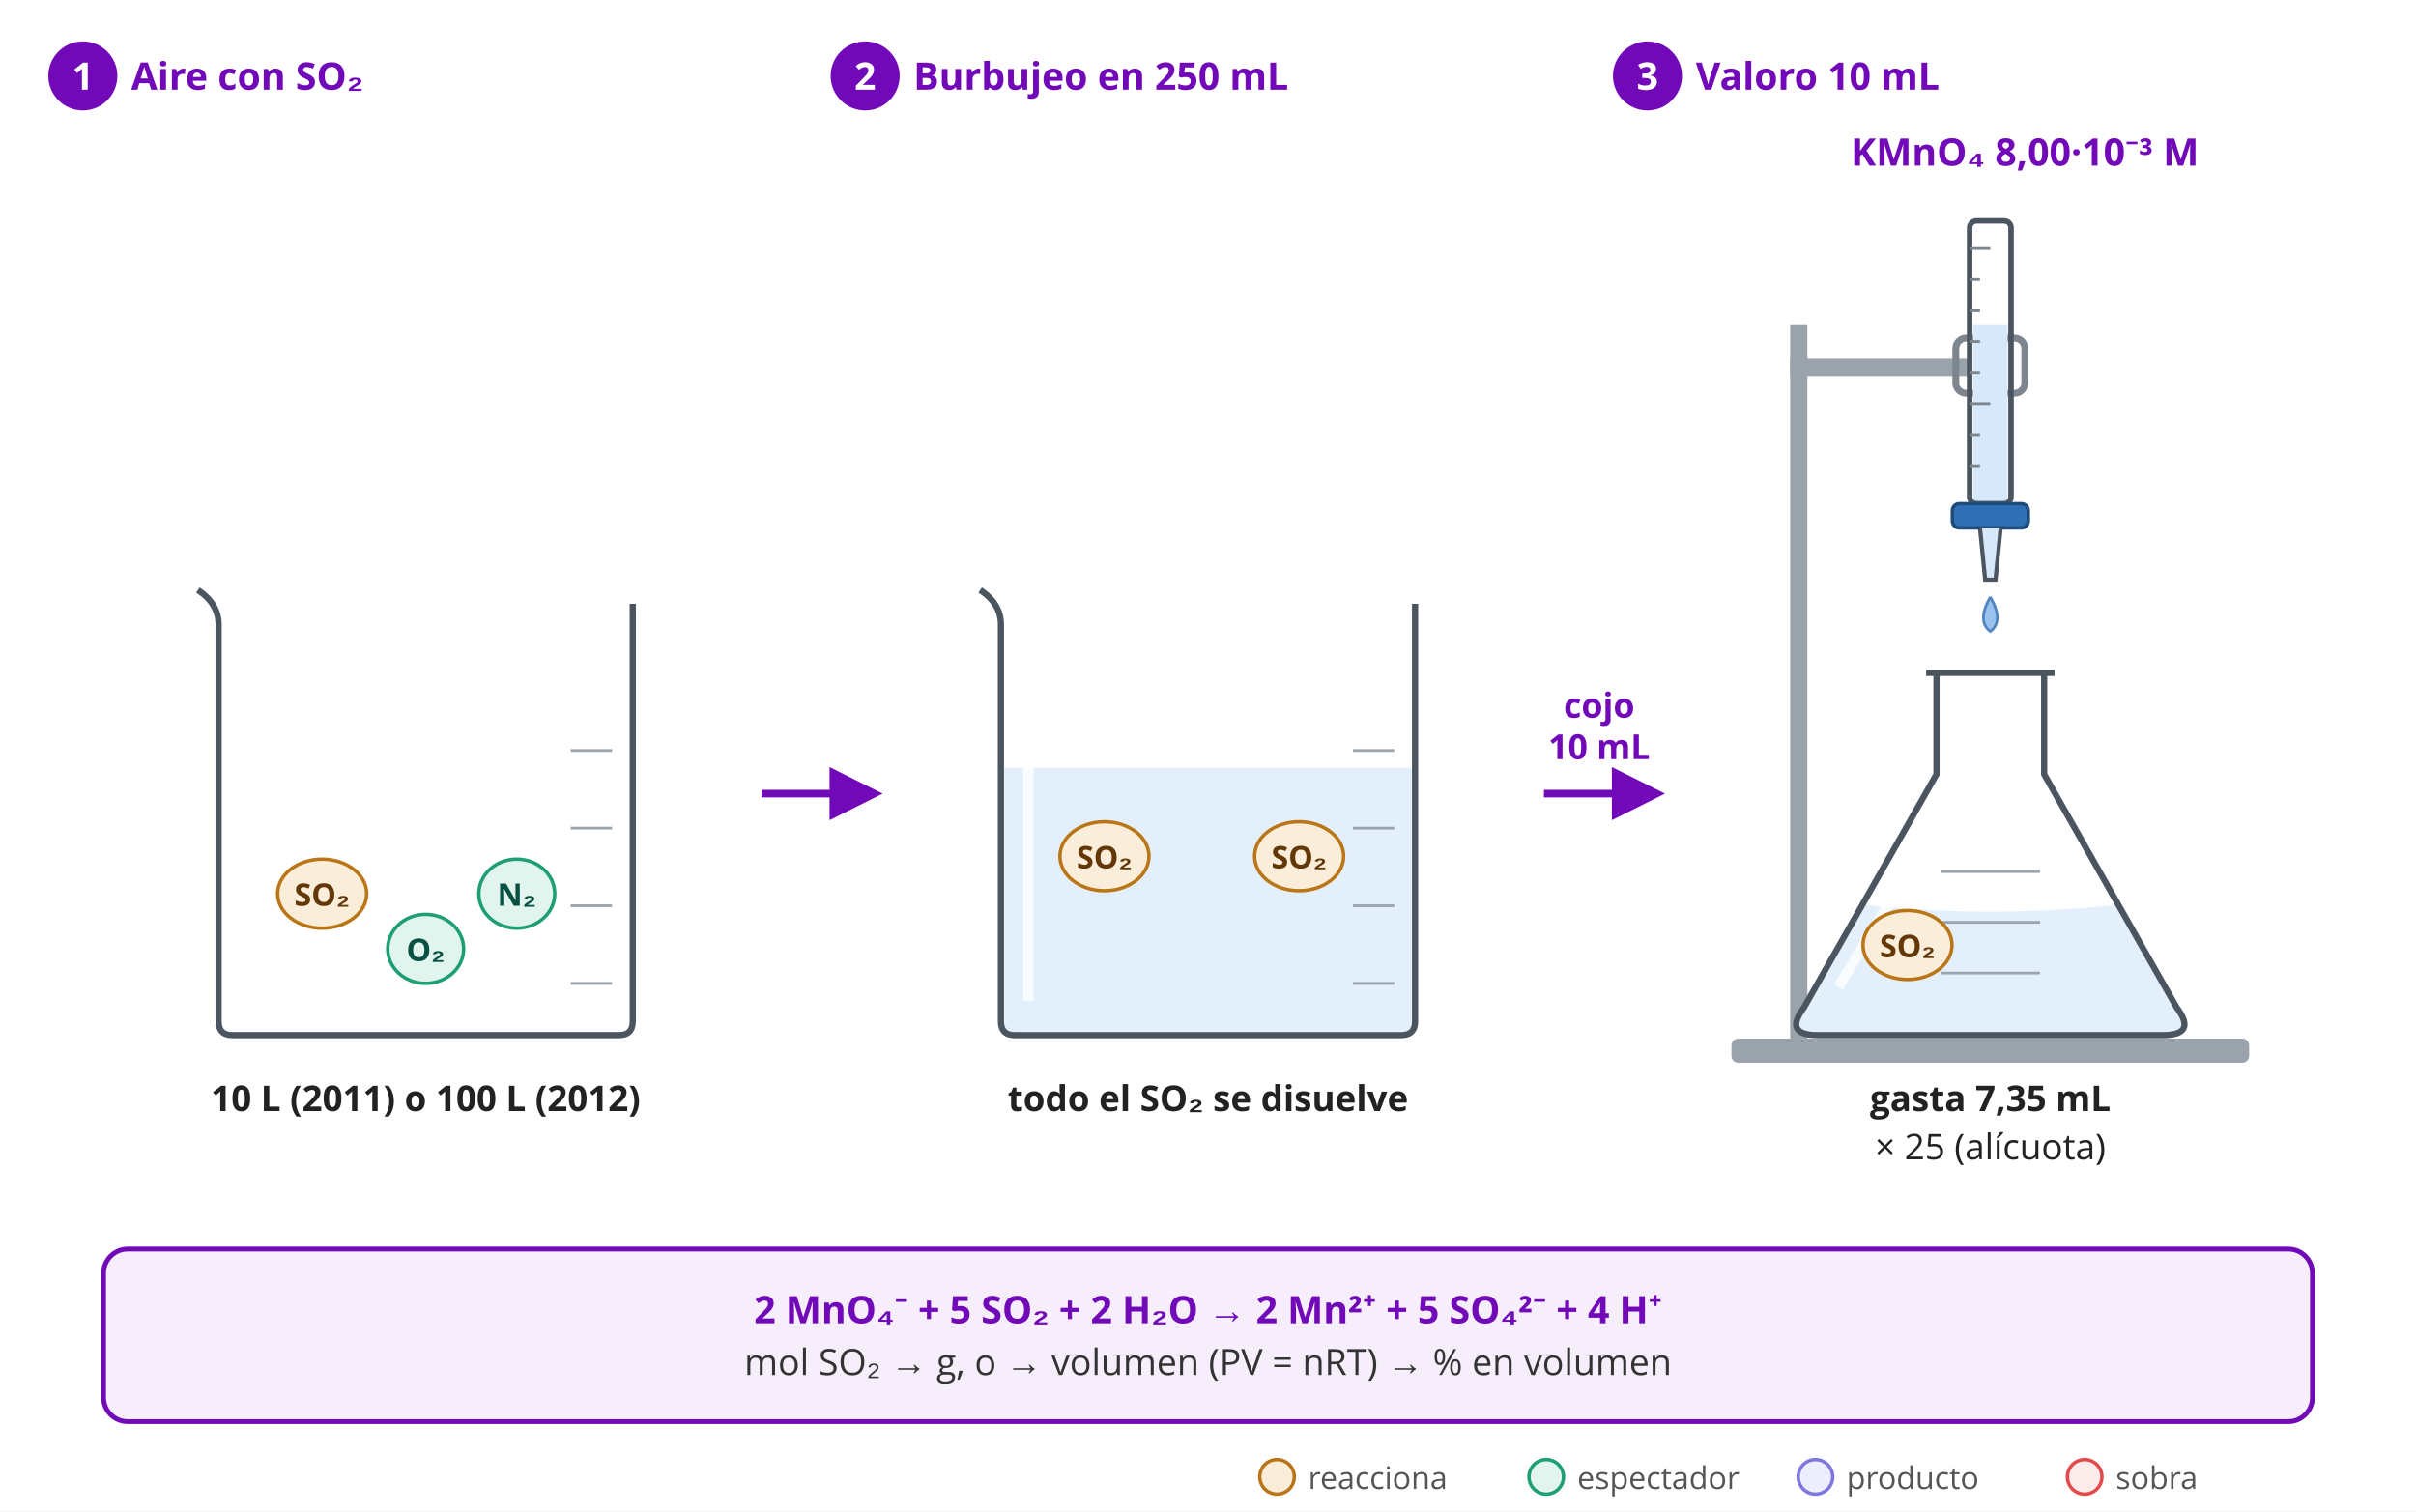
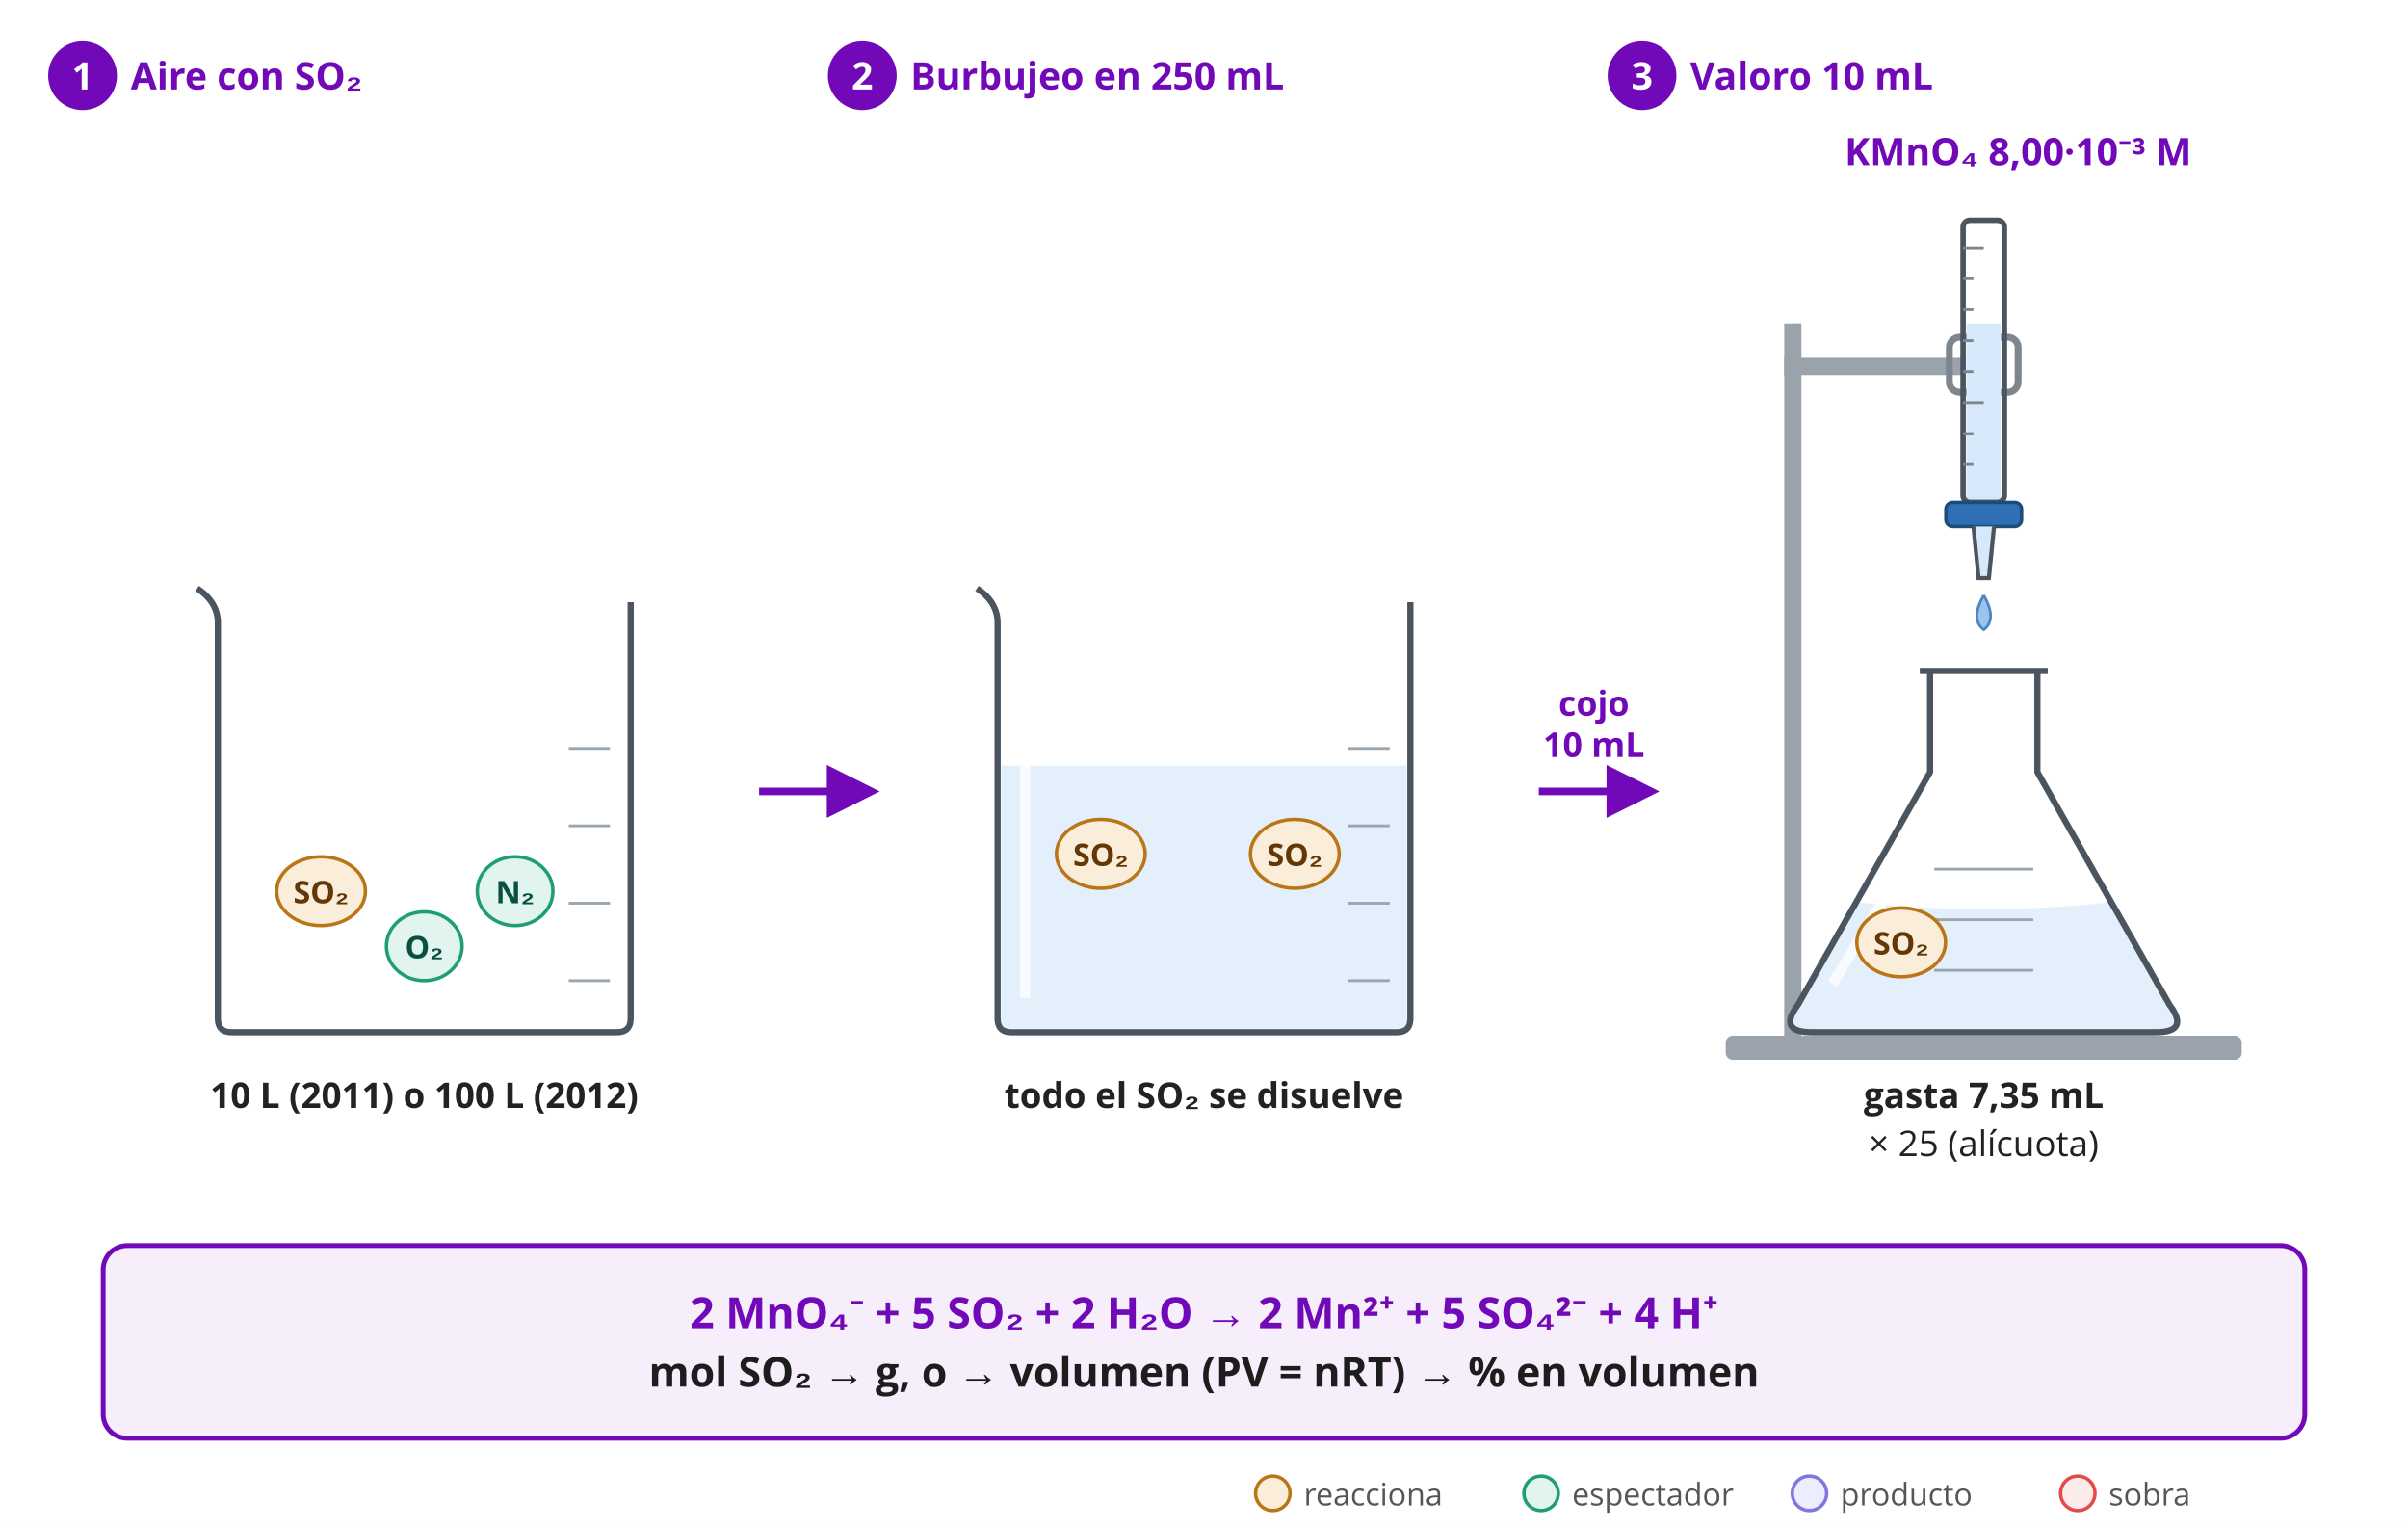
- <svg xmlns="http://www.w3.org/2000/svg" viewBox="0 0 700 438" width="700" height="438">
+ <svg xmlns="http://www.w3.org/2000/svg" viewBox="0 0 700 444" width="700" height="444">
  <defs>
    <marker id="pta" viewBox="0 0 10 10" refX="8" refY="5" markerWidth="7" markerHeight="7" orient="auto-start-reverse">
      <path d="M0 0 L10 5 L0 10 z" fill="#7209b9" />
    </marker>
  </defs>
-   <rect width="700" height="438" fill="white" />
+   <rect width="700" height="444" fill="white" />
  <circle cx="24.0" cy="22" r="10" fill="#7209b9" />
  <text x="24.0" y="26" text-anchor="middle" font-size="11" font-weight="bold" fill="white" font-family="Open Sans, Arial, sans-serif">1</text>
  <text x="40.0" y="26" text-anchor="start" font-size="11.5" font-weight="bold" fill="#7209b9" font-family="Open Sans, Arial, sans-serif" />
  <text x="38.0" y="26" text-anchor="start" font-size="11" font-weight="bold" fill="#7209b9" font-family="Open Sans, Arial, sans-serif">Aire con SO₂</text>
  <rect x="64.333" y="300" width="118" height="-1" fill="#e3f0fb" />
  <path d="M57.333 171 Q63.333 175 63.333 181 V296 Q63.333 300 67.333 300 H179.333 Q183.333 300 183.333 296 V175" fill="none" stroke="#4a5560" stroke-width="1.8" />
  <line x1="165.333" y1="285.0" x2="177.333" y2="285.0" stroke="#9aa5ae" stroke-width=".8" />
  <line x1="165.333" y1="262.5" x2="177.333" y2="262.5" stroke="#9aa5ae" stroke-width=".8" />
  <line x1="165.333" y1="240.0" x2="177.333" y2="240.0" stroke="#9aa5ae" stroke-width=".8" />
  <line x1="165.333" y1="217.5" x2="177.333" y2="217.5" stroke="#9aa5ae" stroke-width=".8" />
  <line x1="71.333" y1="189" x2="71.333" y2="290" stroke="white" stroke-width="3" opacity=".8" />
  <ellipse cx="93.333" cy="259.0" rx="12.9" ry="10" fill="#FAEEDA" stroke="#BA7517" stroke-width="1" />
  <text x="93.333" y="262.5" text-anchor="middle" font-size="9" font-weight="bold" fill="#633806" font-family="Open Sans, Arial, sans-serif">SO₂</text>
  <ellipse cx="149.733" cy="259.0" rx="11" ry="10" fill="#E1F5EE" stroke="#1D9E75" stroke-width="1" />
  <text x="149.733" y="262.5" text-anchor="middle" font-size="9" font-weight="bold" fill="#085041" font-family="Open Sans, Arial, sans-serif">N₂</text>
  <ellipse cx="123.333" cy="275.0" rx="11" ry="10" fill="#E1F5EE" stroke="#1D9E75" stroke-width="1" />
  <text x="123.333" y="278.5" text-anchor="middle" font-size="9" font-weight="bold" fill="#085041" font-family="Open Sans, Arial, sans-serif">O₂</text>
  <text x="123.333" y="322" text-anchor="middle" font-size="10.3" font-weight="bold" fill="#222" font-family="Open Sans, Arial, sans-serif">10 L (2011) o 100 L (2012)</text>
  <path d="M220.667 230 L252.667 230" fill="none" stroke="#7209b9" stroke-width="2.2" marker-end="url(#pta)" />
  <circle cx="250.667" cy="22" r="10" fill="#7209b9" />
  <text x="250.667" y="26" text-anchor="middle" font-size="11" font-weight="bold" fill="white" font-family="Open Sans, Arial, sans-serif">2</text>
  <text x="266.667" y="26" text-anchor="start" font-size="11.5" font-weight="bold" fill="#7209b9" font-family="Open Sans, Arial, sans-serif" />
  <text x="264.667" y="26" text-anchor="start" font-size="11" font-weight="bold" fill="#7209b9" font-family="Open Sans, Arial, sans-serif">Burbujeo en 250 mL</text>
  <rect x="291.0" y="222.5" width="118" height="76.5" fill="#e3f0fb" />
  <path d="M284.0 171 Q290.0 175 290.0 181 V296 Q290.0 300 294.0 300 H406.0 Q410.0 300 410.0 296 V175" fill="none" stroke="#4a5560" stroke-width="1.8" />
  <line x1="392.0" y1="285.0" x2="404.0" y2="285.0" stroke="#9aa5ae" stroke-width=".8" />
  <line x1="392.0" y1="262.5" x2="404.0" y2="262.5" stroke="#9aa5ae" stroke-width=".8" />
  <line x1="392.0" y1="240.0" x2="404.0" y2="240.0" stroke="#9aa5ae" stroke-width=".8" />
  <line x1="392.0" y1="217.5" x2="404.0" y2="217.5" stroke="#9aa5ae" stroke-width=".8" />
  <line x1="298.0" y1="189" x2="298.0" y2="290" stroke="white" stroke-width="3" opacity=".8" />
  <ellipse cx="320.0" cy="248.15" rx="12.9" ry="10" fill="#FAEEDA" stroke="#BA7517" stroke-width="1" />
  <text x="320.0" y="251.65" text-anchor="middle" font-size="9" font-weight="bold" fill="#633806" font-family="Open Sans, Arial, sans-serif">SO₂</text>
  <ellipse cx="376.4" cy="248.15" rx="12.9" ry="10" fill="#FAEEDA" stroke="#BA7517" stroke-width="1" />
  <text x="376.4" y="251.65" text-anchor="middle" font-size="9" font-weight="bold" fill="#633806" font-family="Open Sans, Arial, sans-serif">SO₂</text>
  <text x="350.0" y="322" text-anchor="middle" font-size="10.3" font-weight="bold" fill="#222" font-family="Open Sans, Arial, sans-serif">todo el SO₂ se disuelve</text>
  <path d="M447.333 230 L479.333 230" fill="none" stroke="#7209b9" stroke-width="2.2" marker-end="url(#pta)" />
  <text x="463.333" y="208.0" text-anchor="middle" font-size="10" font-weight="bold" fill="#7209b9" font-family="Open Sans, Arial, sans-serif">cojo</text>
  <text x="463.333" y="220.0" text-anchor="middle" font-size="10" font-weight="bold" fill="#7209b9" font-family="Open Sans, Arial, sans-serif">10 mL</text>
  <circle cx="477.333" cy="22" r="10" fill="#7209b9" />
  <text x="477.333" y="26" text-anchor="middle" font-size="11" font-weight="bold" fill="white" font-family="Open Sans, Arial, sans-serif">3</text>
  <text x="493.333" y="26" text-anchor="start" font-size="11.5" font-weight="bold" fill="#7209b9" font-family="Open Sans, Arial, sans-serif" />
  <text x="491.333" y="26" text-anchor="start" font-size="11" font-weight="bold" fill="#7209b9" font-family="Open Sans, Arial, sans-serif">Valoro 10 mL</text>
  <rect x="518.667" y="94" width="5" height="207" fill="#9aa3ab" />
  <rect x="501.667" y="301" width="150" height="7" rx="2" fill="#9aa3ab" />
  <rect x="518.667" y="104" width="52" height="5" fill="#9aa3ab" />
  <rect x="566.667" y="98" width="20" height="16" rx="3" fill="none" stroke="#7d868e" stroke-width="2" />
  <rect x="571.667" y="94" width="10" height="52" fill="#d8e8fb" />
  <rect x="570.667" y="64" width="12" height="82" rx="2" fill="none" stroke="#4a5560" stroke-width="1.6" />
  <line x1="570.667" y1="72" x2="576.667" y2="72" stroke="#7d868e" stroke-width=".8" />
  <line x1="570.667" y1="81" x2="573.667" y2="81" stroke="#7d868e" stroke-width=".8" />
  <line x1="570.667" y1="90" x2="573.667" y2="90" stroke="#7d868e" stroke-width=".8" />
  <line x1="570.667" y1="99" x2="573.667" y2="99" stroke="#7d868e" stroke-width=".8" />
  <line x1="570.667" y1="108" x2="573.667" y2="108" stroke="#7d868e" stroke-width=".8" />
  <line x1="570.667" y1="117" x2="576.667" y2="117" stroke="#7d868e" stroke-width=".8" />
  <line x1="570.667" y1="126" x2="573.667" y2="126" stroke="#7d868e" stroke-width=".8" />
  <line x1="570.667" y1="135" x2="573.667" y2="135" stroke="#7d868e" stroke-width=".8" />
  <rect x="565.667" y="146" width="22" height="7" rx="2" fill="#2f6fb3" stroke="#1e4b7a" />
  <path d="M573.667 153 L575.167 168 H578.167 L579.667 153" fill="#d8e8fb" stroke="#4a5560" stroke-width="1.2" />
  <path d="M576.667 173 q-4 7 0 10 q4 -3 0 -10" fill="#9cc3ee" stroke="#4f86c2" stroke-width=".8" />
  <text x="586.667" y="48.0" text-anchor="middle" font-size="11.0" font-weight="bold" fill="#7209b9" font-family="Open Sans, Arial, sans-serif">KMnO₄ 8,00·10⁻³ M</text>
  <path d="M539.594 262.2 Q576.667 266.2 613.739 262.2 L630.667 292 Q636.667 300 626.667 300 H526.667 Q516.667 300 522.667 292 Z" fill="#e3f0fb" stroke="none" />
  <path d="M558.067 195 H595.267 M561.067 195 V224.4 L522.667 292 Q516.667 300 526.667 300 H626.667 Q636.667 300 630.667 292 L592.267 224.4 V195" fill="none" stroke="#4a5560" stroke-width="1.8" stroke-linejoin="round" />
  <path d="M532.667 286 L565.067 232.4" stroke="white" stroke-width="3" opacity=".8" />
  <line x1="562.267" y1="282.0" x2="591.067" y2="282.0" stroke="#9aa5ae" stroke-width=".8" />
  <line x1="562.267" y1="267.3" x2="591.067" y2="267.3" stroke="#9aa5ae" stroke-width=".8" />
  <line x1="562.267" y1="252.6" x2="591.067" y2="252.6" stroke="#9aa5ae" stroke-width=".8" />
  <ellipse cx="552.667" cy="273.876" rx="12.9" ry="10" fill="#FAEEDA" stroke="#BA7517" stroke-width="1" />
  <text x="552.667" y="277.376" text-anchor="middle" font-size="9" font-weight="bold" fill="#633806" font-family="Open Sans, Arial, sans-serif">SO₂</text>
  <text x="576.667" y="322" text-anchor="middle" font-size="10.3" font-weight="bold" fill="#222" font-family="Open Sans, Arial, sans-serif">gasta 7,35 mL</text>
  <text x="576.667" y="336" text-anchor="middle" font-size="10.3" font-weight="normal" fill="#222" font-family="Open Sans, Arial, sans-serif">× 25 (alícuota)</text>
-   <rect x="30" y="362" width="640" height="50" rx="7" fill="#f6effb" stroke="#7209b9" stroke-width="1.4" />
-   <text x="350.0" y="383.5" text-anchor="middle" font-size="11" font-weight="bold" fill="#7209b9" font-family="Open Sans, Arial, sans-serif">2 MnO₄⁻ + 5 SO₂ + 2 H₂O → 2 Mn²⁺ + 5 SO₄²⁻ + 4 H⁺</text>
-   <text x="350.0" y="398.5" text-anchor="middle" font-size="10.5" font-weight="normal" fill="#333" font-family="Open Sans, Arial, sans-serif">mol SO₂ → g, o → volumen (PV = nRT) → % en volumen</text>
-   <circle cx="370" cy="428" r="5" fill="#FAEEDA" stroke="#BA7517" />
-   <text x="379" y="431.5" text-anchor="start" font-size="9" font-weight="normal" fill="#555" font-family="Open Sans, Arial, sans-serif">reacciona</text>
-   <circle cx="448" cy="428" r="5" fill="#E1F5EE" stroke="#1D9E75" />
-   <text x="457" y="431.5" text-anchor="start" font-size="9" font-weight="normal" fill="#555" font-family="Open Sans, Arial, sans-serif">espectador</text>
-   <circle cx="526" cy="428" r="5" fill="#EEEDFE" stroke="#7F77DD" />
-   <text x="535" y="431.5" text-anchor="start" font-size="9" font-weight="normal" fill="#555" font-family="Open Sans, Arial, sans-serif">producto</text>
-   <circle cx="604" cy="428" r="5" fill="#FCEBEB" stroke="#E24B4A" />
-   <text x="613" y="431.5" text-anchor="start" font-size="9" font-weight="normal" fill="#555" font-family="Open Sans, Arial, sans-serif">sobra</text>
+   <rect x="30" y="362" width="640" height="56" rx="7" fill="#f6effb" stroke="#7209b9" stroke-width="1.4" />
+   <text x="350.0" y="386.0" text-anchor="middle" font-size="12.5" font-weight="bold" fill="#7209b9" font-family="Open Sans, Arial, sans-serif">2 MnO₄⁻ + 5 SO₂ + 2 H₂O → 2 Mn²⁺ + 5 SO₄²⁻ + 4 H⁺</text>
+   <text x="350.0" y="403.0" text-anchor="middle" font-size="12" font-weight="bold" fill="#1d1d1d" font-family="Open Sans, Arial, sans-serif">mol SO₂ → g, o → volumen (PV = nRT) → % en volumen</text>
+   <circle cx="370" cy="434" r="5" fill="#FAEEDA" stroke="#BA7517" />
+   <text x="379" y="437.5" text-anchor="start" font-size="9" font-weight="normal" fill="#555" font-family="Open Sans, Arial, sans-serif">reacciona</text>
+   <circle cx="448" cy="434" r="5" fill="#E1F5EE" stroke="#1D9E75" />
+   <text x="457" y="437.5" text-anchor="start" font-size="9" font-weight="normal" fill="#555" font-family="Open Sans, Arial, sans-serif">espectador</text>
+   <circle cx="526" cy="434" r="5" fill="#EEEDFE" stroke="#7F77DD" />
+   <text x="535" y="437.5" text-anchor="start" font-size="9" font-weight="normal" fill="#555" font-family="Open Sans, Arial, sans-serif">producto</text>
+   <circle cx="604" cy="434" r="5" fill="#FCEBEB" stroke="#E24B4A" />
+   <text x="613" y="437.5" text-anchor="start" font-size="9" font-weight="normal" fill="#555" font-family="Open Sans, Arial, sans-serif">sobra</text>
</svg>
